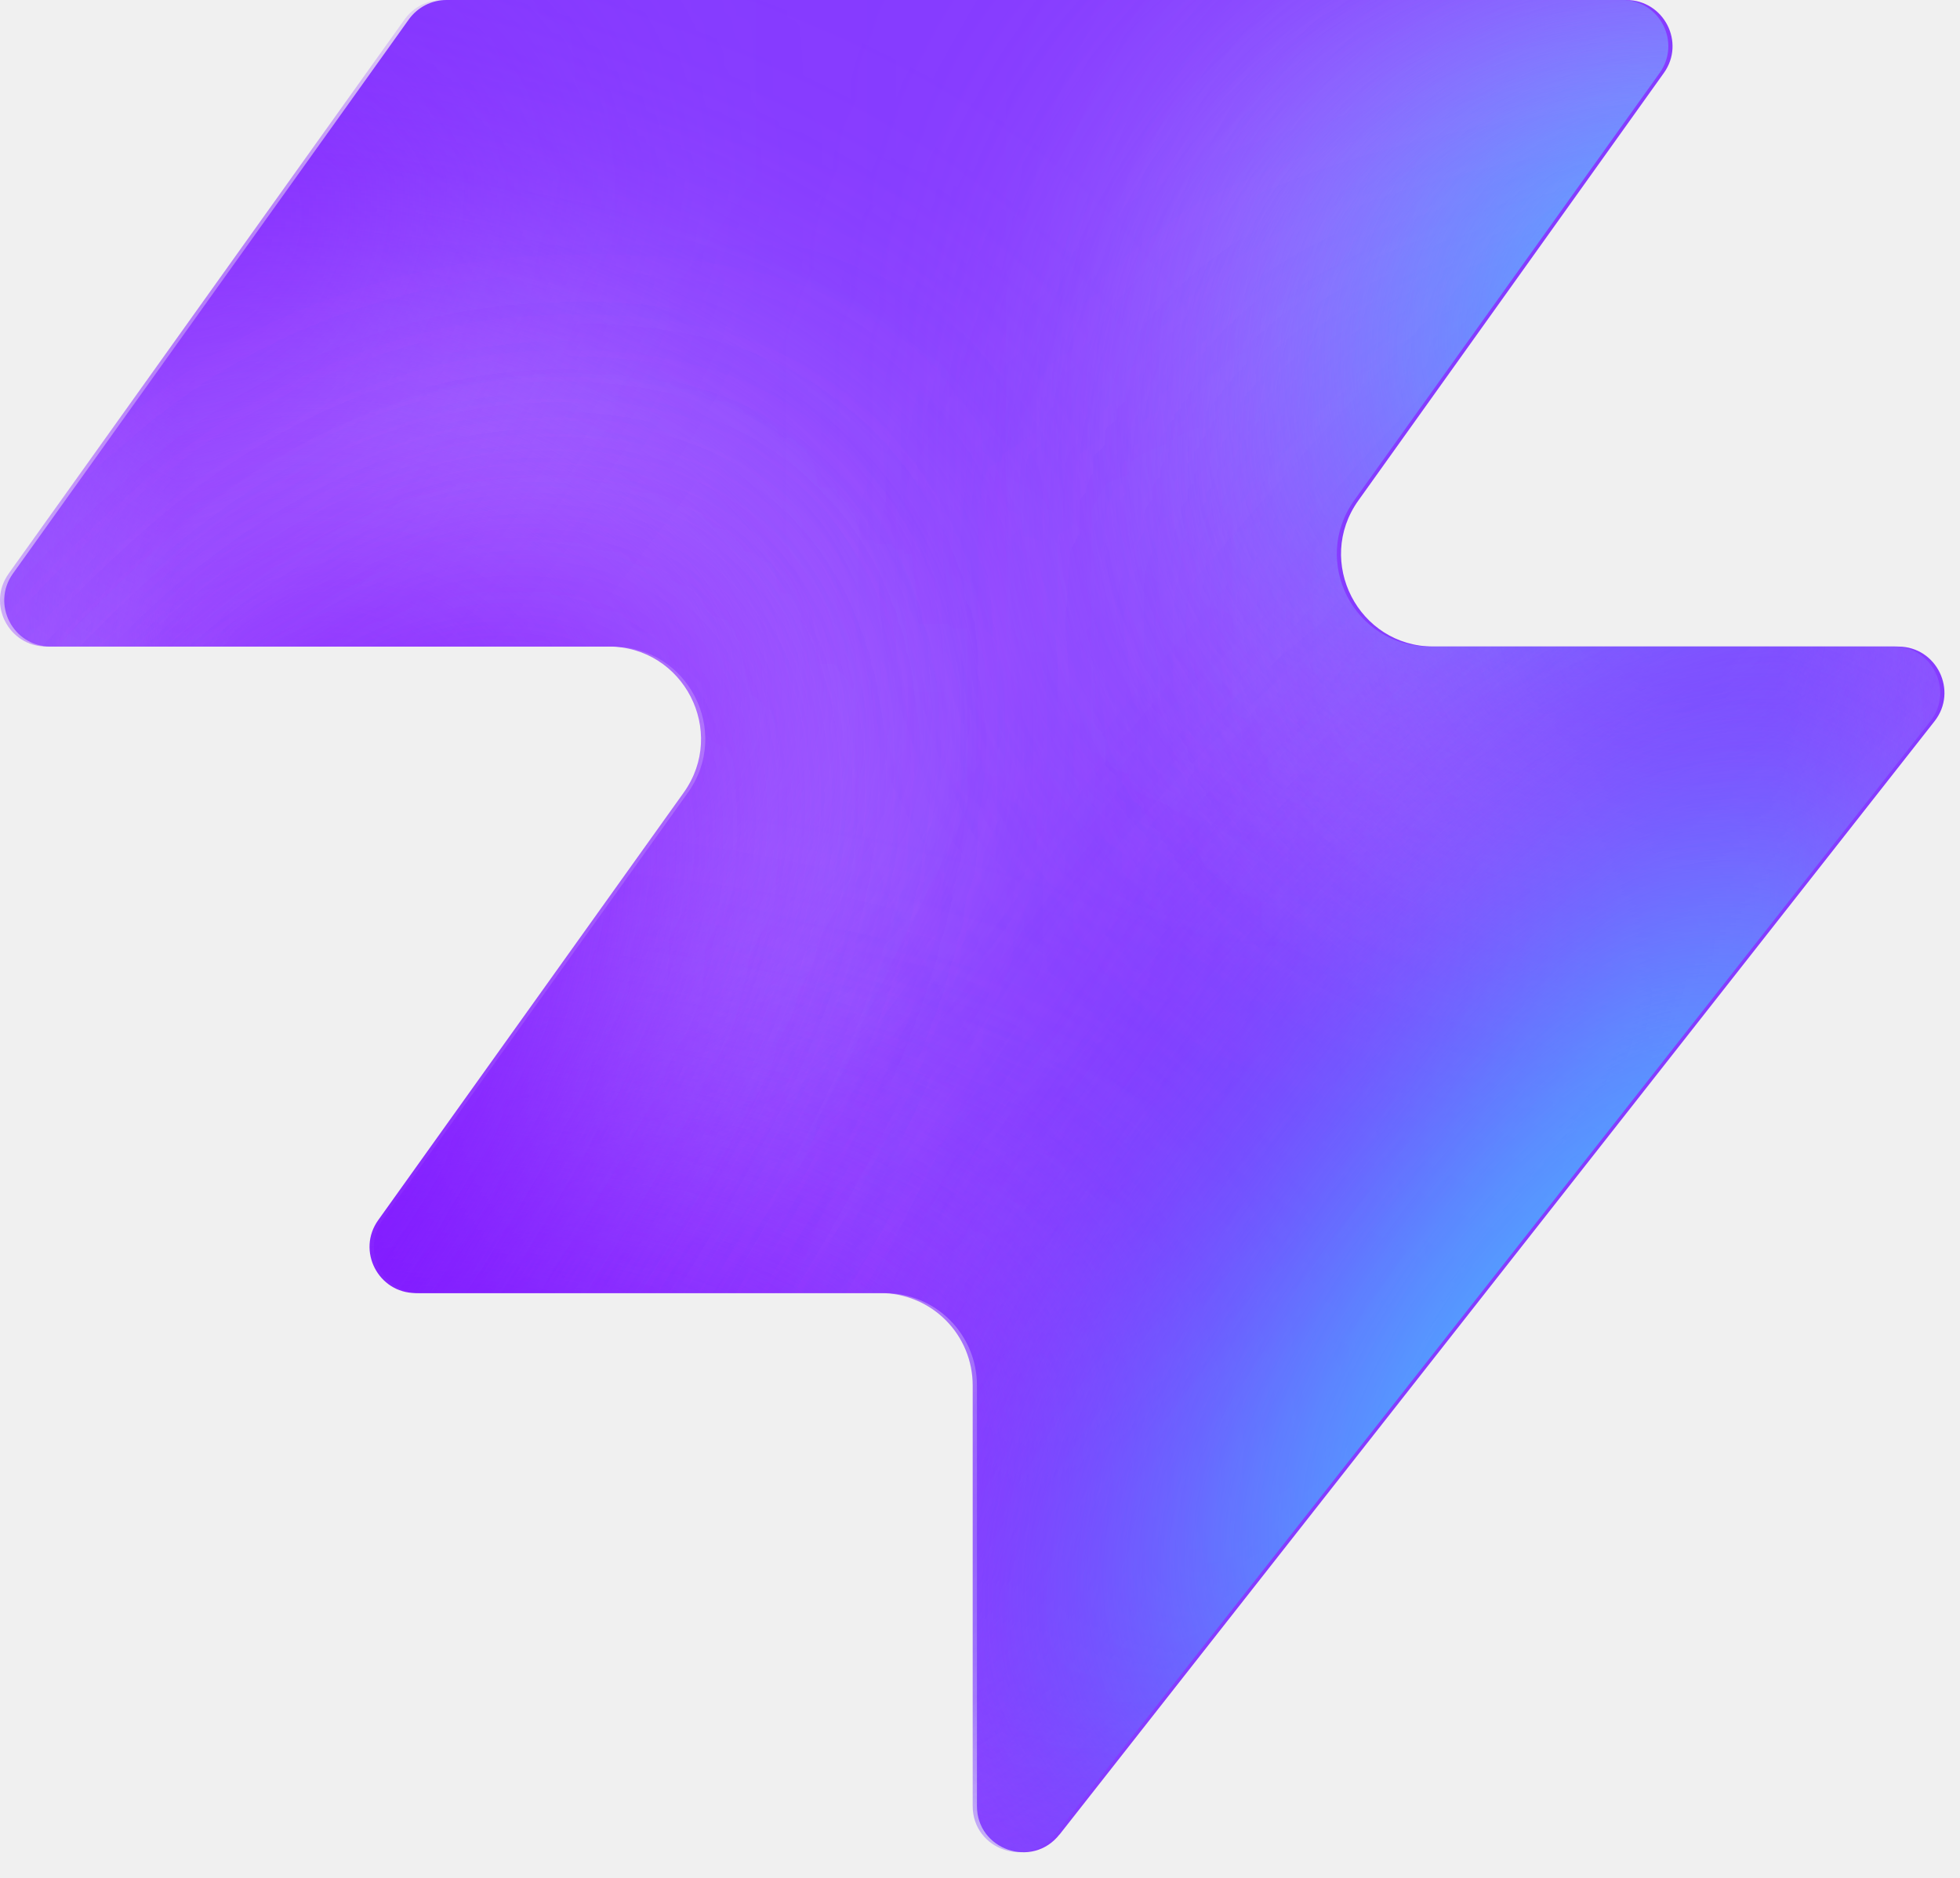
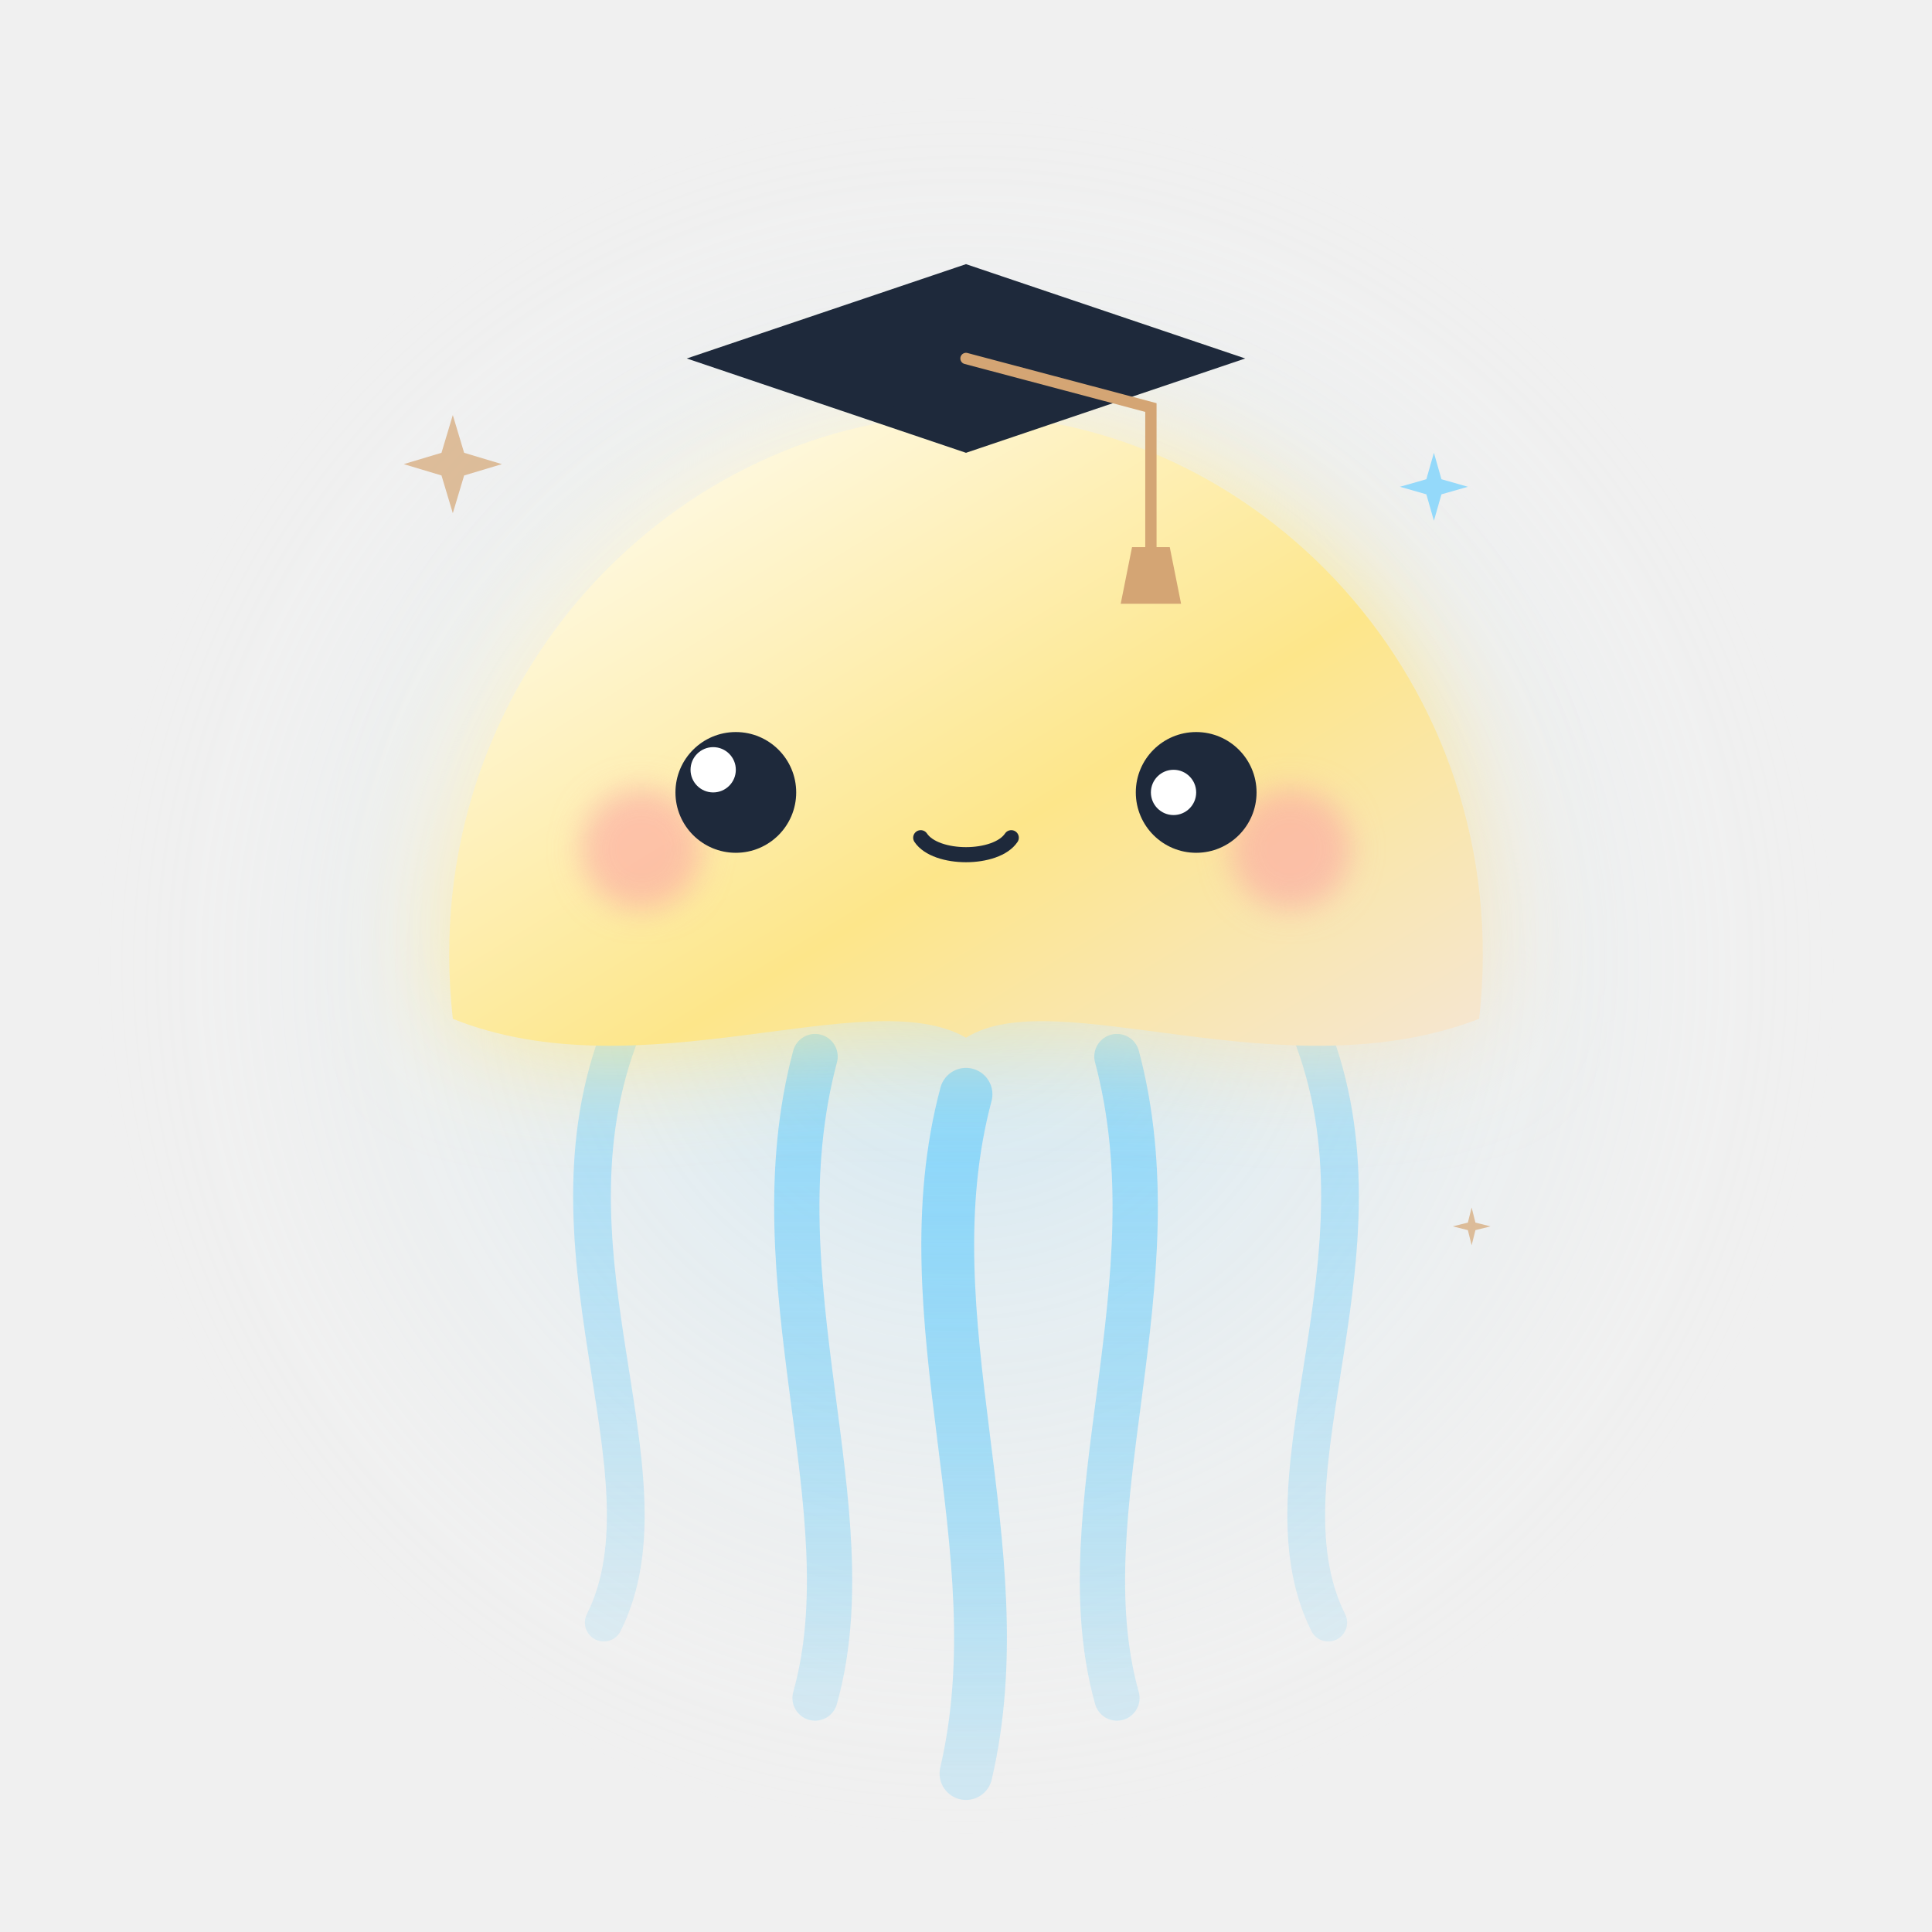
- <svg xmlns="http://www.w3.org/2000/svg" width="48" height="46" fill="none" viewBox="0 0 48 46">
-   <path fill="#863bff" d="M25.946 44.938c-.664.845-2.021.375-2.021-.698V33.937a2.26 2.26 0 0 0-2.262-2.262H10.287c-.92 0-1.456-1.04-.92-1.788l7.48-10.471c1.07-1.497 0-3.578-1.842-3.578H1.237c-.92 0-1.456-1.04-.92-1.788L10.013.474c.214-.297.556-.474.92-.474h28.894c.92 0 1.456 1.04.92 1.788l-7.48 10.471c-1.07 1.498 0 3.579 1.842 3.579h11.377c.943 0 1.473 1.088.89 1.83L25.947 44.94z" style="fill:#863bff;fill:color(display-p3 .525 .23 1);fill-opacity:1" />
-   <mask id="a" width="48" height="46" x="0" y="0" maskUnits="userSpaceOnUse" style="mask-type:alpha">
-     <path fill="#000" d="M25.842 44.938c-.664.844-2.021.375-2.021-.698V33.937a2.26 2.26 0 0 0-2.262-2.262H10.183c-.92 0-1.456-1.04-.92-1.788l7.48-10.471c1.07-1.498 0-3.579-1.842-3.579H1.133c-.92 0-1.456-1.04-.92-1.787L9.91.473c.214-.297.556-.474.92-.474h28.894c.92 0 1.456 1.04.92 1.788l-7.48 10.471c-1.07 1.498 0 3.578 1.842 3.578h11.377c.943 0 1.473 1.088.89 1.832L25.843 44.94z" style="fill:#000;fill-opacity:1" />
-   </mask>
-   <g mask="url(#a)">
-     <g filter="url(#b)">
-       <ellipse cx="5.508" cy="14.704" fill="#ede6ff" rx="5.508" ry="14.704" style="fill:#ede6ff;fill:color(display-p3 .927 .903 1);fill-opacity:1" transform="matrix(.00324 1 1 -.00324 -4.47 31.516)" />
-     </g>
-     <g filter="url(#c)">
-       <ellipse cx="10.399" cy="29.851" fill="#ede6ff" rx="10.399" ry="29.851" style="fill:#ede6ff;fill:color(display-p3 .927 .903 1);fill-opacity:1" transform="matrix(.00324 1 1 -.00324 -39.328 7.883)" />
-     </g>
-     <g filter="url(#d)">
-       <ellipse cx="5.508" cy="30.487" fill="#7e14ff" rx="5.508" ry="30.487" style="fill:#7e14ff;fill:color(display-p3 .492 .077 1);fill-opacity:1" transform="rotate(89.814 -25.913 -14.639)scale(1 -1)" />
-     </g>
-     <g filter="url(#e)">
-       <ellipse cx="5.508" cy="30.599" fill="#7e14ff" rx="5.508" ry="30.599" style="fill:#7e14ff;fill:color(display-p3 .492 .077 1);fill-opacity:1" transform="rotate(89.814 -32.644 -3.334)scale(1 -1)" />
-     </g>
-     <g filter="url(#f)">
-       <ellipse cx="5.508" cy="30.599" fill="#7e14ff" rx="5.508" ry="30.599" style="fill:#7e14ff;fill:color(display-p3 .492 .077 1);fill-opacity:1" transform="matrix(.00324 1 1 -.00324 -34.34 30.47)" />
-     </g>
-     <g filter="url(#g)">
-       <ellipse cx="14.072" cy="22.078" fill="#ede6ff" rx="14.072" ry="22.078" style="fill:#ede6ff;fill:color(display-p3 .927 .903 1);fill-opacity:1" transform="rotate(93.35 24.506 48.493)scale(-1 1)" />
-     </g>
-     <g filter="url(#h)">
-       <ellipse cx="3.47" cy="21.501" fill="#7e14ff" rx="3.47" ry="21.501" style="fill:#7e14ff;fill:color(display-p3 .492 .077 1);fill-opacity:1" transform="rotate(89.009 28.708 47.59)scale(-1 1)" />
-     </g>
-     <g filter="url(#i)">
-       <ellipse cx="3.47" cy="21.501" fill="#7e14ff" rx="3.47" ry="21.501" style="fill:#7e14ff;fill:color(display-p3 .492 .077 1);fill-opacity:1" transform="rotate(89.009 28.708 47.59)scale(-1 1)" />
-     </g>
-     <g filter="url(#j)">
-       <ellipse cx=".387" cy="8.972" fill="#7e14ff" rx="4.407" ry="29.108" style="fill:#7e14ff;fill:color(display-p3 .492 .077 1);fill-opacity:1" transform="rotate(39.51 .387 8.972)" />
-     </g>
-     <g filter="url(#k)">
-       <ellipse cx="47.523" cy="-6.092" fill="#7e14ff" rx="4.407" ry="29.108" style="fill:#7e14ff;fill:color(display-p3 .492 .077 1);fill-opacity:1" transform="rotate(37.892 47.523 -6.092)" />
-     </g>
-     <g filter="url(#l)">
-       <ellipse cx="41.412" cy="6.333" fill="#47bfff" rx="5.971" ry="9.665" style="fill:#47bfff;fill:color(display-p3 .28 .748 1);fill-opacity:1" transform="rotate(37.892 41.412 6.333)" />
-     </g>
-     <g filter="url(#m)">
-       <ellipse cx="-1.879" cy="38.332" fill="#7e14ff" rx="4.407" ry="29.108" style="fill:#7e14ff;fill:color(display-p3 .492 .077 1);fill-opacity:1" transform="rotate(37.892 -1.88 38.332)" />
-     </g>
-     <g filter="url(#n)">
-       <ellipse cx="-1.879" cy="38.332" fill="#7e14ff" rx="4.407" ry="29.108" style="fill:#7e14ff;fill:color(display-p3 .492 .077 1);fill-opacity:1" transform="rotate(37.892 -1.88 38.332)" />
-     </g>
-     <g filter="url(#o)">
-       <ellipse cx="35.651" cy="29.907" fill="#7e14ff" rx="4.407" ry="29.108" style="fill:#7e14ff;fill:color(display-p3 .492 .077 1);fill-opacity:1" transform="rotate(37.892 35.651 29.907)" />
-     </g>
-     <g filter="url(#p)">
-       <ellipse cx="38.418" cy="32.4" fill="#47bfff" rx="5.971" ry="15.297" style="fill:#47bfff;fill:color(display-p3 .28 .748 1);fill-opacity:1" transform="rotate(37.892 38.418 32.4)" />
-     </g>
-   </g>
+ <svg xmlns="http://www.w3.org/2000/svg" viewBox="0 0 512 512" width="100%" height="100%">
  <defs>
-     <filter id="b" width="60.045" height="41.654" x="-19.77" y="16.149" color-interpolation-filters="sRGB" filterUnits="userSpaceOnUse">
-       <feFlood flood-opacity="0" result="BackgroundImageFix" />
-       <feBlend in="SourceGraphic" in2="BackgroundImageFix" result="shape" />
-       <feGaussianBlur result="effect1_foregroundBlur_2002_17158" stdDeviation="7.659" />
-     </filter>
-     <filter id="c" width="90.34" height="51.437" x="-54.613" y="-7.533" color-interpolation-filters="sRGB" filterUnits="userSpaceOnUse">
-       <feFlood flood-opacity="0" result="BackgroundImageFix" />
-       <feBlend in="SourceGraphic" in2="BackgroundImageFix" result="shape" />
-       <feGaussianBlur result="effect1_foregroundBlur_2002_17158" stdDeviation="7.659" />
-     </filter>
-     <filter id="d" width="79.355" height="29.4" x="-49.64" y="2.03" color-interpolation-filters="sRGB" filterUnits="userSpaceOnUse">
-       <feFlood flood-opacity="0" result="BackgroundImageFix" />
-       <feBlend in="SourceGraphic" in2="BackgroundImageFix" result="shape" />
-       <feGaussianBlur result="effect1_foregroundBlur_2002_17158" stdDeviation="4.596" />
-     </filter>
-     <filter id="e" width="79.579" height="29.4" x="-45.045" y="20.029" color-interpolation-filters="sRGB" filterUnits="userSpaceOnUse">
-       <feFlood flood-opacity="0" result="BackgroundImageFix" />
-       <feBlend in="SourceGraphic" in2="BackgroundImageFix" result="shape" />
-       <feGaussianBlur result="effect1_foregroundBlur_2002_17158" stdDeviation="4.596" />
-     </filter>
-     <filter id="f" width="79.579" height="29.4" x="-43.513" y="21.178" color-interpolation-filters="sRGB" filterUnits="userSpaceOnUse">
-       <feFlood flood-opacity="0" result="BackgroundImageFix" />
-       <feBlend in="SourceGraphic" in2="BackgroundImageFix" result="shape" />
-       <feGaussianBlur result="effect1_foregroundBlur_2002_17158" stdDeviation="4.596" />
-     </filter>
-     <filter id="g" width="74.749" height="58.852" x="15.756" y="-17.901" color-interpolation-filters="sRGB" filterUnits="userSpaceOnUse">
-       <feFlood flood-opacity="0" result="BackgroundImageFix" />
-       <feBlend in="SourceGraphic" in2="BackgroundImageFix" result="shape" />
-       <feGaussianBlur result="effect1_foregroundBlur_2002_17158" stdDeviation="7.659" />
-     </filter>
-     <filter id="h" width="61.377" height="25.362" x="23.548" y="2.284" color-interpolation-filters="sRGB" filterUnits="userSpaceOnUse">
-       <feFlood flood-opacity="0" result="BackgroundImageFix" />
-       <feBlend in="SourceGraphic" in2="BackgroundImageFix" result="shape" />
-       <feGaussianBlur result="effect1_foregroundBlur_2002_17158" stdDeviation="4.596" />
-     </filter>
-     <filter id="i" width="61.377" height="25.362" x="23.548" y="2.284" color-interpolation-filters="sRGB" filterUnits="userSpaceOnUse">
-       <feFlood flood-opacity="0" result="BackgroundImageFix" />
-       <feBlend in="SourceGraphic" in2="BackgroundImageFix" result="shape" />
-       <feGaussianBlur result="effect1_foregroundBlur_2002_17158" stdDeviation="4.596" />
-     </filter>
-     <filter id="j" width="56.045" height="63.649" x="-27.636" y="-22.853" color-interpolation-filters="sRGB" filterUnits="userSpaceOnUse">
-       <feFlood flood-opacity="0" result="BackgroundImageFix" />
-       <feBlend in="SourceGraphic" in2="BackgroundImageFix" result="shape" />
-       <feGaussianBlur result="effect1_foregroundBlur_2002_17158" stdDeviation="4.596" />
-     </filter>
-     <filter id="k" width="54.814" height="64.646" x="20.116" y="-38.415" color-interpolation-filters="sRGB" filterUnits="userSpaceOnUse">
-       <feFlood flood-opacity="0" result="BackgroundImageFix" />
-       <feBlend in="SourceGraphic" in2="BackgroundImageFix" result="shape" />
-       <feGaussianBlur result="effect1_foregroundBlur_2002_17158" stdDeviation="4.596" />
-     </filter>
-     <filter id="l" width="33.541" height="35.313" x="24.641" y="-11.323" color-interpolation-filters="sRGB" filterUnits="userSpaceOnUse">
-       <feFlood flood-opacity="0" result="BackgroundImageFix" />
-       <feBlend in="SourceGraphic" in2="BackgroundImageFix" result="shape" />
-       <feGaussianBlur result="effect1_foregroundBlur_2002_17158" stdDeviation="4.596" />
-     </filter>
-     <filter id="m" width="54.814" height="64.646" x="-29.286" y="6.009" color-interpolation-filters="sRGB" filterUnits="userSpaceOnUse">
-       <feFlood flood-opacity="0" result="BackgroundImageFix" />
-       <feBlend in="SourceGraphic" in2="BackgroundImageFix" result="shape" />
-       <feGaussianBlur result="effect1_foregroundBlur_2002_17158" stdDeviation="4.596" />
-     </filter>
-     <filter id="n" width="54.814" height="64.646" x="-29.286" y="6.009" color-interpolation-filters="sRGB" filterUnits="userSpaceOnUse">
-       <feFlood flood-opacity="0" result="BackgroundImageFix" />
-       <feBlend in="SourceGraphic" in2="BackgroundImageFix" result="shape" />
-       <feGaussianBlur result="effect1_foregroundBlur_2002_17158" stdDeviation="4.596" />
-     </filter>
-     <filter id="o" width="54.814" height="64.646" x="8.244" y="-2.416" color-interpolation-filters="sRGB" filterUnits="userSpaceOnUse">
-       <feFlood flood-opacity="0" result="BackgroundImageFix" />
-       <feBlend in="SourceGraphic" in2="BackgroundImageFix" result="shape" />
-       <feGaussianBlur result="effect1_foregroundBlur_2002_17158" stdDeviation="4.596" />
-     </filter>
-     <filter id="p" width="39.409" height="43.623" x="18.713" y="10.588" color-interpolation-filters="sRGB" filterUnits="userSpaceOnUse">
-       <feFlood flood-opacity="0" result="BackgroundImageFix" />
-       <feBlend in="SourceGraphic" in2="BackgroundImageFix" result="shape" />
-       <feGaussianBlur result="effect1_foregroundBlur_2002_17158" stdDeviation="4.596" />
+     <radialGradient id="bgGlow" cx="50%" cy="50%" r="50%">
+       <stop offset="0%" stop-color="#7dd3fc" stop-opacity="0.3" />
+       <stop offset="100%" stop-color="#faf6f0" stop-opacity="0" />
+     </radialGradient>
+     <linearGradient id="rinBodyGrad" x1="0%" y1="0%" x2="100%" y2="100%">
+       <stop offset="0%" stop-color="#ffffff" />
+       <stop offset="60%" stop-color="#fde68a" />
+       <stop offset="100%" stop-color="#f5e6d3" />
+     </linearGradient>
+     <linearGradient id="tentacleGrad" x1="0%" y1="0%" x2="0%" y2="100%">
+       <stop offset="0%" stop-color="#7dd3fc" stop-opacity="0.9" />
+       <stop offset="100%" stop-color="#38bdf8" stop-opacity="0.2" />
+     </linearGradient>
+     <filter id="softGlow" x="-20%" y="-20%" width="140%" height="140%">
+       <feGaussianBlur stdDeviation="15" result="blur" />
+       <feComposite in="SourceGraphic" in2="blur" operator="over" />
    </filter>
  </defs>
+   <circle cx="256" cy="256" r="230" fill="url(#bgGlow)" />
+   <path d="M 216,280 C 200,340 230,400 216,450" stroke="url(#tentacleGrad)" stroke-width="12" stroke-linecap="round" fill="none" opacity="0.8" />
+   <path d="M 296,280 C 312,340 282,400 296,450" stroke="url(#tentacleGrad)" stroke-width="12" stroke-linecap="round" fill="none" opacity="0.8" />
+   <path d="M 166,270 C 140,330 180,390 160,430" stroke="url(#tentacleGrad)" stroke-width="10" stroke-linecap="round" fill="none" opacity="0.6" />
+   <path d="M 346,270 C 372,330 332,390 352,430" stroke="url(#tentacleGrad)" stroke-width="10" stroke-linecap="round" fill="none" opacity="0.6" />
+   <path d="M 256,290 C 240,350 270,410 256,470" stroke="url(#tentacleGrad)" stroke-width="14" stroke-linecap="round" fill="none" opacity="0.9" />
+   <path d="M 120,270             C 110,180 180,110 256,110             C 332,110 402,180 392,270             C 340,290 280,260 256,275             C 230,260 170,290 120,270 Z" fill="url(#rinBodyGrad)" filter="url(#softGlow)" />
+   <circle cx="170" cy="225" r="16" fill="#fca5a5" opacity="0.6" filter="blur(4px)" />
+   <circle cx="342" cy="225" r="16" fill="#fca5a5" opacity="0.6" filter="blur(4px)" />
+   <circle cx="195" cy="210" r="16" fill="#1e293b" />
+   <circle cx="189" cy="204" r="6" fill="#ffffff" />
+   <circle cx="317" cy="210" r="16" fill="#1e293b" />
+   <circle cx="311" cy="210" r="6" fill="#ffffff" />
+   <path d="M 244,222 C 248,228 264,228 268,222" stroke="#1e293b" stroke-width="4" stroke-linecap="round" fill="none" />
+   <path d="M 256,70 L 330,95 L 256,120 L 182,95 Z" fill="#1e293b" />
+   <path d="M 215,96 C 215,115 297,115 297,96" fill="#1e293b" stroke="#1e293b" stroke-width="2" />
+   <path d="M 256,95 L 305,108 L 305,145" stroke="#d4a574" stroke-width="3" stroke-linecap="round" fill="none" />
+   <polygon points="300,145 310,145 313,160 297,160" fill="#d4a574" />
+   <path d="M 120,110 L 123,120 L 133,123 L 123,126 L 120,136 L 117,126 L 107,123 L 117,120 Z" fill="#d4a574" opacity="0.7" />
+   <path d="M 380,120 L 382,127 L 389,129 L 382,131 L 380,138 L 378,131 L 371,129 L 378,127 Z" fill="#7dd3fc" opacity="0.8" />
+   <path d="M 390,320 L 391,324 L 395,325 L 391,326 L 390,330 L 389,326 L 385,325 L 389,324 Z" fill="#d4a574" opacity="0.7" />
</svg>
